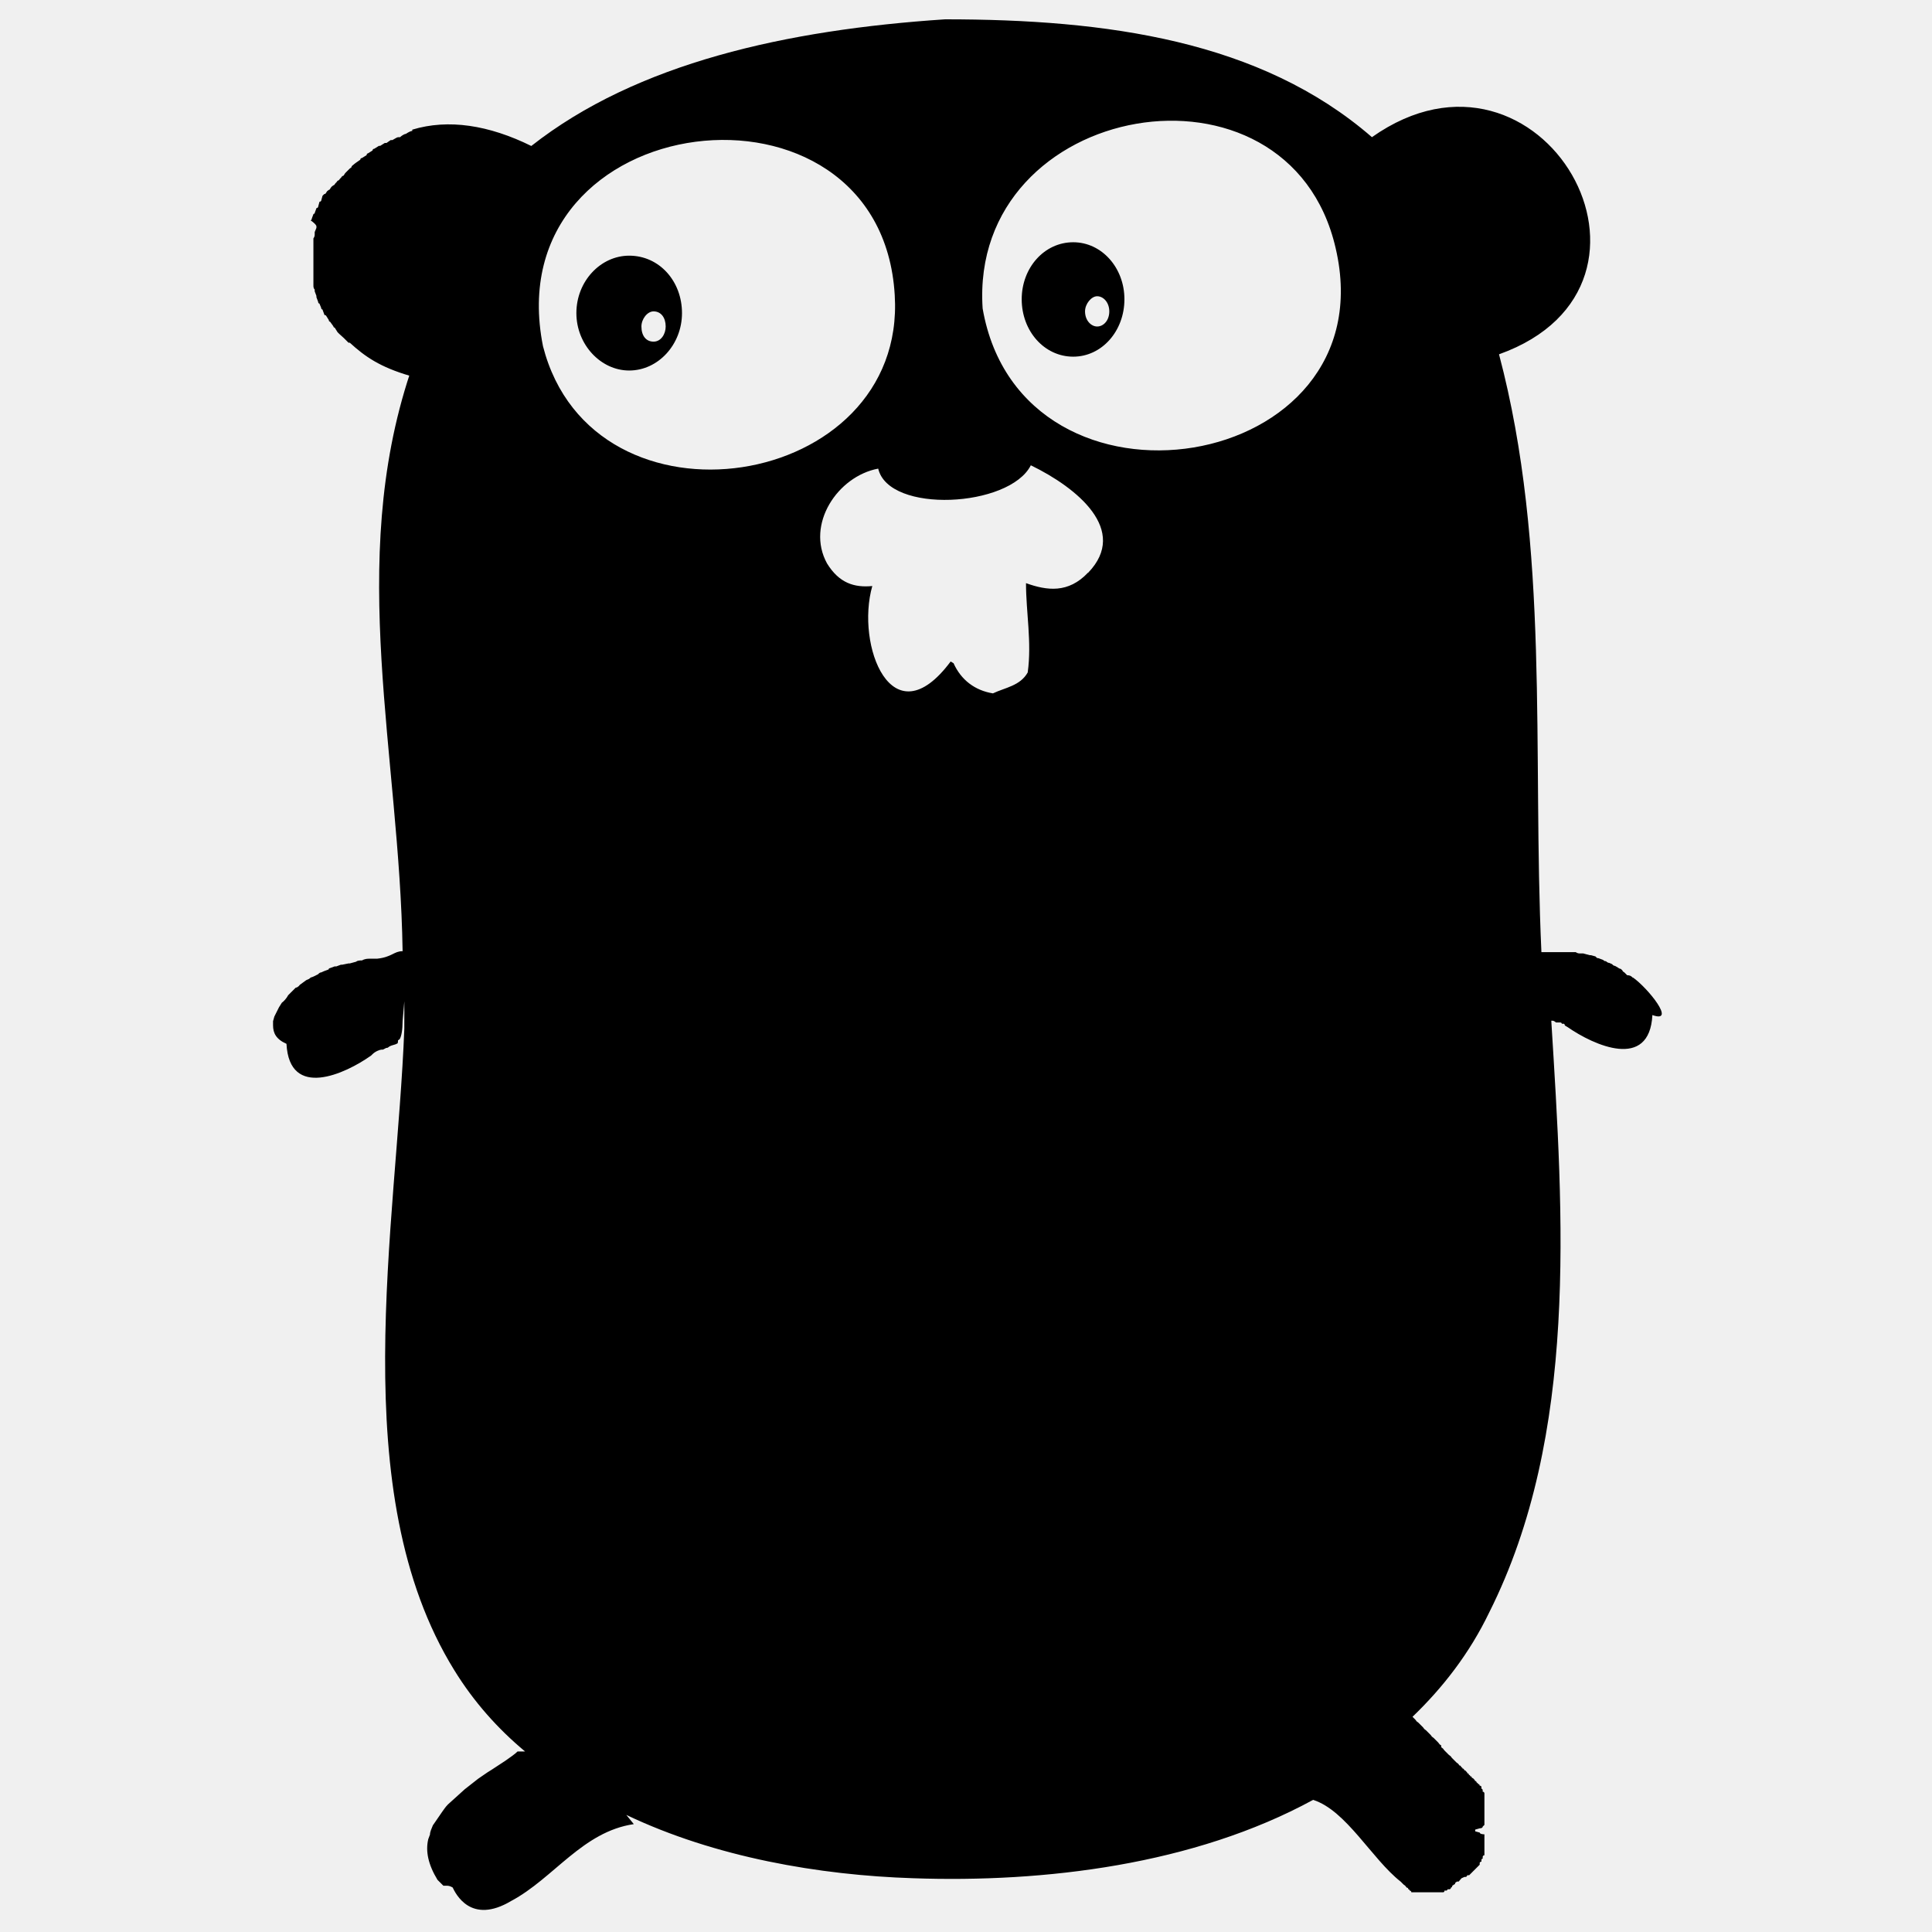
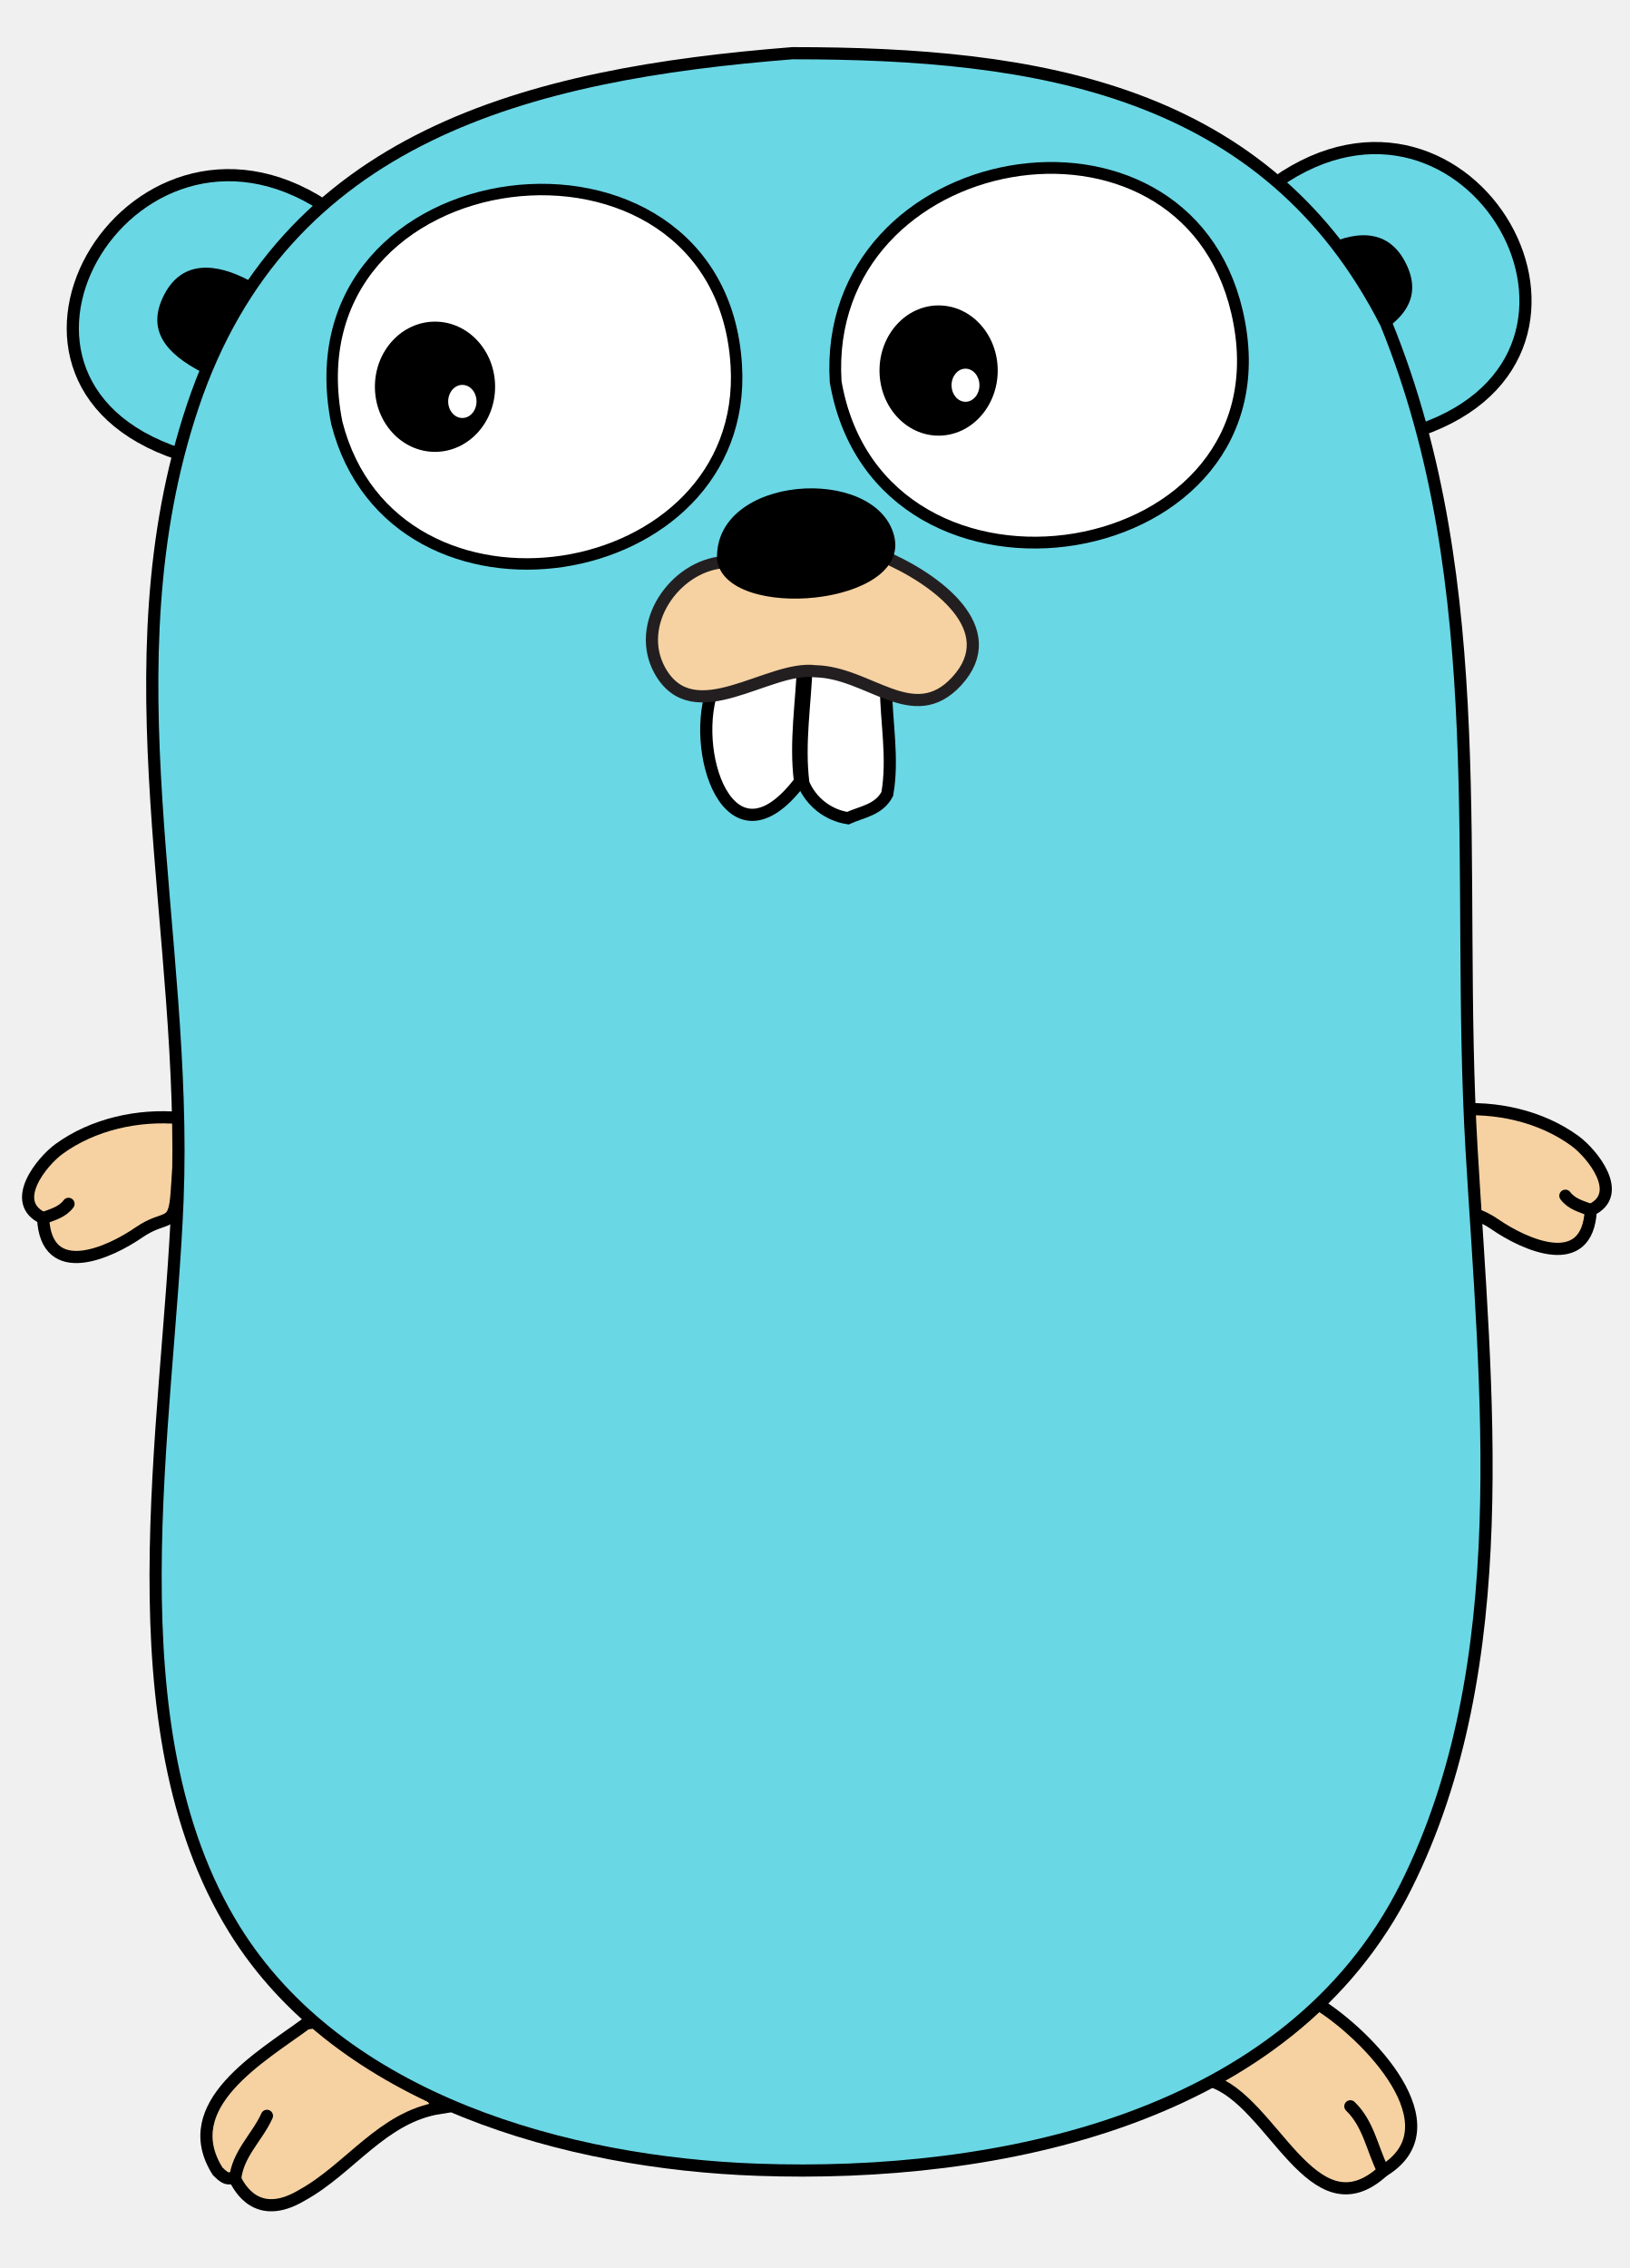
- <svg xmlns="http://www.w3.org/2000/svg" height="18" viewBox="0 0 18 18" width="18">
-   <path d="m15.215 9.113c-.012-.016-.027-.027-.055-.027l-.016-.016c-.012-.016-.027-.016-.027-.027l-.016-.016c-.012 0-.027-.012-.027-.012l-.027-.016c-.016 0-.027-.016-.027-.016l-.027-.012c-.016 0-.031-.016-.031-.016-.012 0-.012 0-.027-.012l-.043-.016c-.012 0-.012 0-.027-.016l-.043-.012h-.012l-.059-.016h-.027c-.012 0-.027 0-.043-.012h-.32c-.086-1.871.082-3.77-.395-5.57 1.812-.648.395-3.137-1.184-2.023-1.039-.902-2.473-1.098-3.977-1.098-1.477.098-2.871.406-3.855 1.18-.395-.195-.773-.254-1.109-.152v.012c-.016 0-.043.016-.059.027-.012 0-.039.016-.055.031h-.016c-.012 0-.027.012-.055.027h-.016l-.039.027h-.016l-.043.027h-.012l-.043.027s-.016 0-.016.016l-.043.027s-.012 0-.012.016l-.043.027s-.016 0-.016.016l-.039.027-.016.012c-.016.016-.027.016-.027.031l-.016.012-.043.043c-.012.016-.012.027-.027.027l-.012.016c-.016.012-.016.027-.031.027l-.012.016c-.016.012-.016.027-.027.027l-.016.012c-.016.016-.016.031-.027.031l-.016.012c-.012.016-.012.027-.027.027l-.016.016-.012.043s0 .012-.016.012l-.012.043s0 .016-.016.016l-.016.043s0 .012-.012.012l-.016.043s0 .016-.012.016c.055.039.055.055.055.055v.016l-.016.039v.016c0 .016 0 .027-.012.043v.434c0 .016 0 .031.012.043v.016l.016.043v.012l.016.043s0 .016.012.016l.016.039s0 .016.012.016l.016.043s0 .012.016.012l.027.043s0 .016.012.016l.031.043s0 .012.012.012l.027.043.016.016.043.039.043.043h.012c.141.129.281.227.562.309v-.027c-.59 1.773-.098 3.559-.07 5.387-.082 0-.098.055-.238.07h-.07c-.016 0-.043 0-.07.016-.016 0-.043 0-.055.012l-.059.016h-.012l-.059.012h-.012l-.043.016h-.016l-.043.016s-.012 0-.012.012l-.043.016-.027.012c-.016 0-.027.016-.027.016l-.031.016-.027.012c-.012 0-.027.016-.027.016l-.027.012-.059.043c-.012.016-.027.027-.039.027l-.07.07c-.016.031-.043.059-.059.07l-.027.043-.043.086-.012.043v.039c0 .07.027.129.125.172.027.52.547.281.789.109l.012-.012c.027-.027.07-.043.086-.043h.012l.031-.016c.012 0 .012 0 .027-.012.027-.016.055-.016.07-.027.012 0 .012-.016.012-.031l.016-.012c.016-.027.027-.086.027-.168l.016-.184v.254c-.07 1.84-.562 4.316.465 5.977.18.293.406.547.66.758h-.07c-.027.027-.07.055-.113.086l-.125.082-.043.027-.086.059-.125.098-.156.141c-.027.027-.043.055-.055.07l-.059.086-.027.039c-.012.031-.027.059-.027.086l-.016.043c-.027.113 0 .238.086.379l.055.055h.031c.012 0 .027 0 .055.016.027.055.168.352.547.125.395-.211.664-.645 1.141-.715l-.07-.086c.828.395 1.801.562 2.672.59 1.223.043 2.617-.125 3.727-.73.309.098.547.551.816.762l.027.027.016.012.012.016s.016 0 .016.016c0 0 .012 0 .012.012 0 0 .016 0 .016.016h.297s.012 0 .012-.016h.016s.012 0 .012-.012h.016s.016 0 .016-.016c0 0 .012 0 .012-.016l.016-.012s.012 0 .012-.016l.016-.012h.016l.027-.031.027-.012h.016l.012-.016h.016l.098-.098v-.016s0-.012.016-.012v-.016s0-.012.012-.012v-.016s0-.016.016-.016v-.195s-.043 0-.043-.016l-.043-.012v-.016l.043-.012s.027 0 .027-.016l.016-.016v-.293s0-.016-.016-.016v-.012s0-.016-.012-.016v-.016s0-.012-.016-.012c0 0 0-.016-.016-.016 0 0 0-.012-.012-.012 0 0 0-.016-.016-.016 0 0 0-.016-.012-.016 0 0 0-.012-.016-.012 0 0 0-.016-.016-.016 0 0 0-.012-.012-.012 0 0 0-.016-.016-.016 0 0 0-.016-.012-.016 0 0 0-.012-.016-.012 0 0 0-.016-.016-.016 0 0 0-.012-.012-.012 0 0 0-.016-.016-.016l-.012-.016-.016-.012-.043-.043-.012-.016-.016-.012-.043-.043-.012-.016-.016-.012v-.016l-.016-.012-.012-.016-.043-.043-.016-.012-.012-.016-.043-.043-.016-.012-.012-.016-.043-.043-.016-.012-.012-.016-.027-.027c.281-.27.531-.59.715-.973.832-1.656.691-3.684.578-5.512h.012c.016 0 .031.016.031.016h.039s.016 0 .016.012h.016s.012 0 .012.016l.027.016c.242.168.762.406.789-.113.227.082-.043-.254-.184-.352m-10.152-5.879c-.449-2.25 3.148-2.672 3.277-.477.113 1.828-2.812 2.289-3.277.477m5.078 2.109c-.184.195-.383.168-.578.098 0 .27.055.551.016.832-.07.125-.211.141-.324.195-.168-.027-.297-.125-.367-.281l-.027-.016c-.547.734-.887-.152-.73-.703-.168.016-.309-.027-.422-.211-.199-.363.098-.812.477-.883.098.422 1.223.363 1.422-.031.434.211.914.605.535 1m-.984-2.461c-.129-1.941 2.852-2.461 3.289-.562.492 2.109-2.926 2.656-3.289.562m-3.293-.492c-.266 0-.492.238-.492.535 0 .293.227.535.492.535.27 0 .492-.242.492-.535 0-.297-.211-.535-.492-.535m.227.801c-.07 0-.113-.055-.113-.141 0-.07.055-.141.113-.141.07 0 .113.059.113.141 0 .07-.043.141-.113.141m3.91-.926c-.27 0-.48.238-.48.531 0 .297.211.535.48.535.266 0 .477-.238.477-.535 0-.293-.211-.531-.477-.531m.223.785c-.055 0-.113-.055-.113-.141 0-.07.059-.141.113-.141.059 0 .113.059.113.141 0 .086-.055.141-.113.141" />
+ <svg xmlns="http://www.w3.org/2000/svg" enable-background="new 0 0 401.98 559.472" height="559.472" viewBox="0 0 401.98 559.472" width="401.98">
+   <g clip-rule="evenodd">
+     <path d="m10.634 300.493c.764 15.751 16.499 8.463 23.626 3.539 6.765-4.675 8.743-.789 9.337-10.015.389-6.064 1.088-12.128.744-18.216-10.23-.927-21.357 1.509-29.744 7.602-4.32 3.139-12.42 13.158-3.963 17.09" fill="#f6d2a2" fill-rule="evenodd" stroke="#000" stroke-linecap="round" stroke-width="3" />
+     <path d="m10.634 300.493c2.29-.852 4.717-1.457 6.271-3.528" fill="#c6b198" fill-rule="evenodd" stroke="#000" stroke-linecap="round" stroke-width="3" />
+     <path d="m46.997 112.853c-60.297-16.956-15.461-93.664 32.959-62.113z" fill="#6ad7e5" fill-rule="evenodd" stroke="#000" stroke-linecap="round" stroke-width="3" />
+     <path d="m314.895 44.984c47.727-33.523 90.856 42.111 35.388 61.141z" fill="#6ad7e5" fill-rule="evenodd" stroke="#000" stroke-linecap="round" stroke-width="3" />
+     <path d="m325.161 494.343c12.123 7.501 34.282 30.182 16.096 41.18-17.474 15.999-27.254-17.561-42.591-22.211 6.605-8.97 14.977-17.149 26.495-18.969z" fill="#f6d2a2" fill-rule="evenodd" stroke="#000" stroke-linecap="round" stroke-width="3" />
+     <path d="m341.257 535.522c-2.696-5.361-3.601-11.618-8.102-15.939" fill="none" stroke="#000" stroke-linecap="round" stroke-width="3" />
+     <path d="m108.579 519.975c-14.229 2.202-22.238 15.039-34.1 21.558-11.178 6.665-15.454-2.134-16.461-3.92-1.752-.799-1.605.744-4.309-1.979-10.362-16.354 10.797-28.308 21.815-36.432 15.346-3.102 24.963 10.202 33.055 20.773z" fill="#f6d2a2" fill-rule="evenodd" stroke="#000" stroke-linecap="round" stroke-width="3" />
+     <path d="m58.019 537.612c.542-6.233 5.484-10.407 7.838-15.677" fill="none" stroke="#000" stroke-linecap="round" stroke-width="3" />
+     <g fill-rule="evenodd">
+       <path d="m49.513 91.667c-7.955-4.208-13.791-9.923-8.925-19.124 4.505-8.518 12.874-7.593 20.83-3.385z" />
+       <path d="m337.716 83.667c7.955-4.208 13.791-9.923 8.925-19.124-4.505-8.518-12.874-7.593-20.83-3.385z" />
+       <path d="m392.475 298.493c-.764 15.751-16.499 8.463-23.626 3.539-6.765-4.675-8.743-.789-9.337-10.015-.389-6.064-1.088-12.128-.744-18.216 10.23-.927 21.357 1.509 29.744 7.602 4.319 3.139 12.42 13.158 3.963 17.09" fill="#f6d2a2" stroke="#000" stroke-linecap="round" stroke-width="3" />
+       <path d="m392.475 298.493c-2.29-.852-4.717-1.457-6.271-3.528" fill="#c6b198" stroke="#000" stroke-linecap="round" stroke-width="3" />
+       <path d="m195.512 13.124c60.365 0 116.953 8.633 146.452 66.629 26.478 65.006 17.062 135.104 21.1 203.806 3.468 58.992 11.157 127.145-16.21 181.812-28.79 57.514-100.73 71.982-160 69.863-46.555-1.666-102.794-16.854-129.069-59.389-30.826-49.9-16.232-124.098-13.993-179.622 2.652-65.771-17.815-131.742 3.792-196.101 22.415-66.763 82.867-81.851 147.928-86.998" fill="#6ad7e5" stroke="#000" stroke-linecap="round" stroke-width="3" />
+       <path d="m206.169 94.16c10.838 63.003 113.822 46.345 99.03-17.197-13.264-56.98-102.632-41.208-99.03 17.197" fill="#fff" stroke="#000" stroke-linecap="round" stroke-width="2.908" />
+       <path d="m83.103 104.35c14.047 54.85 101.864 40.807 98.554-14.213-3.966-65.895-111.984-53.18-98.554 14.213" fill="#fff" stroke="#000" stroke-linecap="round" stroke-width="2.821" />
+       <path d="m218.594 169.762c.046 8.191 1.861 17.387.312 26.101-2.091 3.952-6.193 4.37-9.729 5.967-4.89-.767-9.002-3.978-10.963-8.552-1.255-9.946.468-19.576.785-29.526z" fill="#fff" stroke="#000" stroke-linecap="round" stroke-width="3" />
+       <ellipse cx="107.324" cy="95.404" rx="14.829" ry="16.062" />
+       <ellipse cx="114.069" cy="99.029" fill="#fff" rx="3.496" ry="4.082" />
+       <ellipse cx="231.571" cy="91.404" rx="14.582" ry="16.062" />
+       <ellipse cx="238.204" cy="95.029" fill="#fff" rx="3.438" ry="4.082" />
+       <path d="m176.217 168.87c-6.47 15.68 3.608 47.035 21.163 23.908-1.255-9.946.468-19.576.785-29.526z" fill="#fff" stroke="#000" stroke-linecap="round" stroke-width="3" />
+       <path d="m178.431 138.673c-12.059 1.028-21.916 15.366-15.646 26.709 8.303 15.024 26.836-1.329 38.379.203 13.285.272 24.17 14.047 34.84 2.49 11.867-12.854-5.109-25.373-18.377-30.97z" fill="#f6d2a2" stroke="#231f20" stroke-linecap="round" stroke-width="3" />
+       <path d="m176.913 138.045c-.893-20.891 38.938-23.503 43.642-6.016 4.692 17.446-41.681 21.498-43.642 6.016-1.565-12.363 0 0 0 0z" />
+     </g>
+   </g>
</svg>
